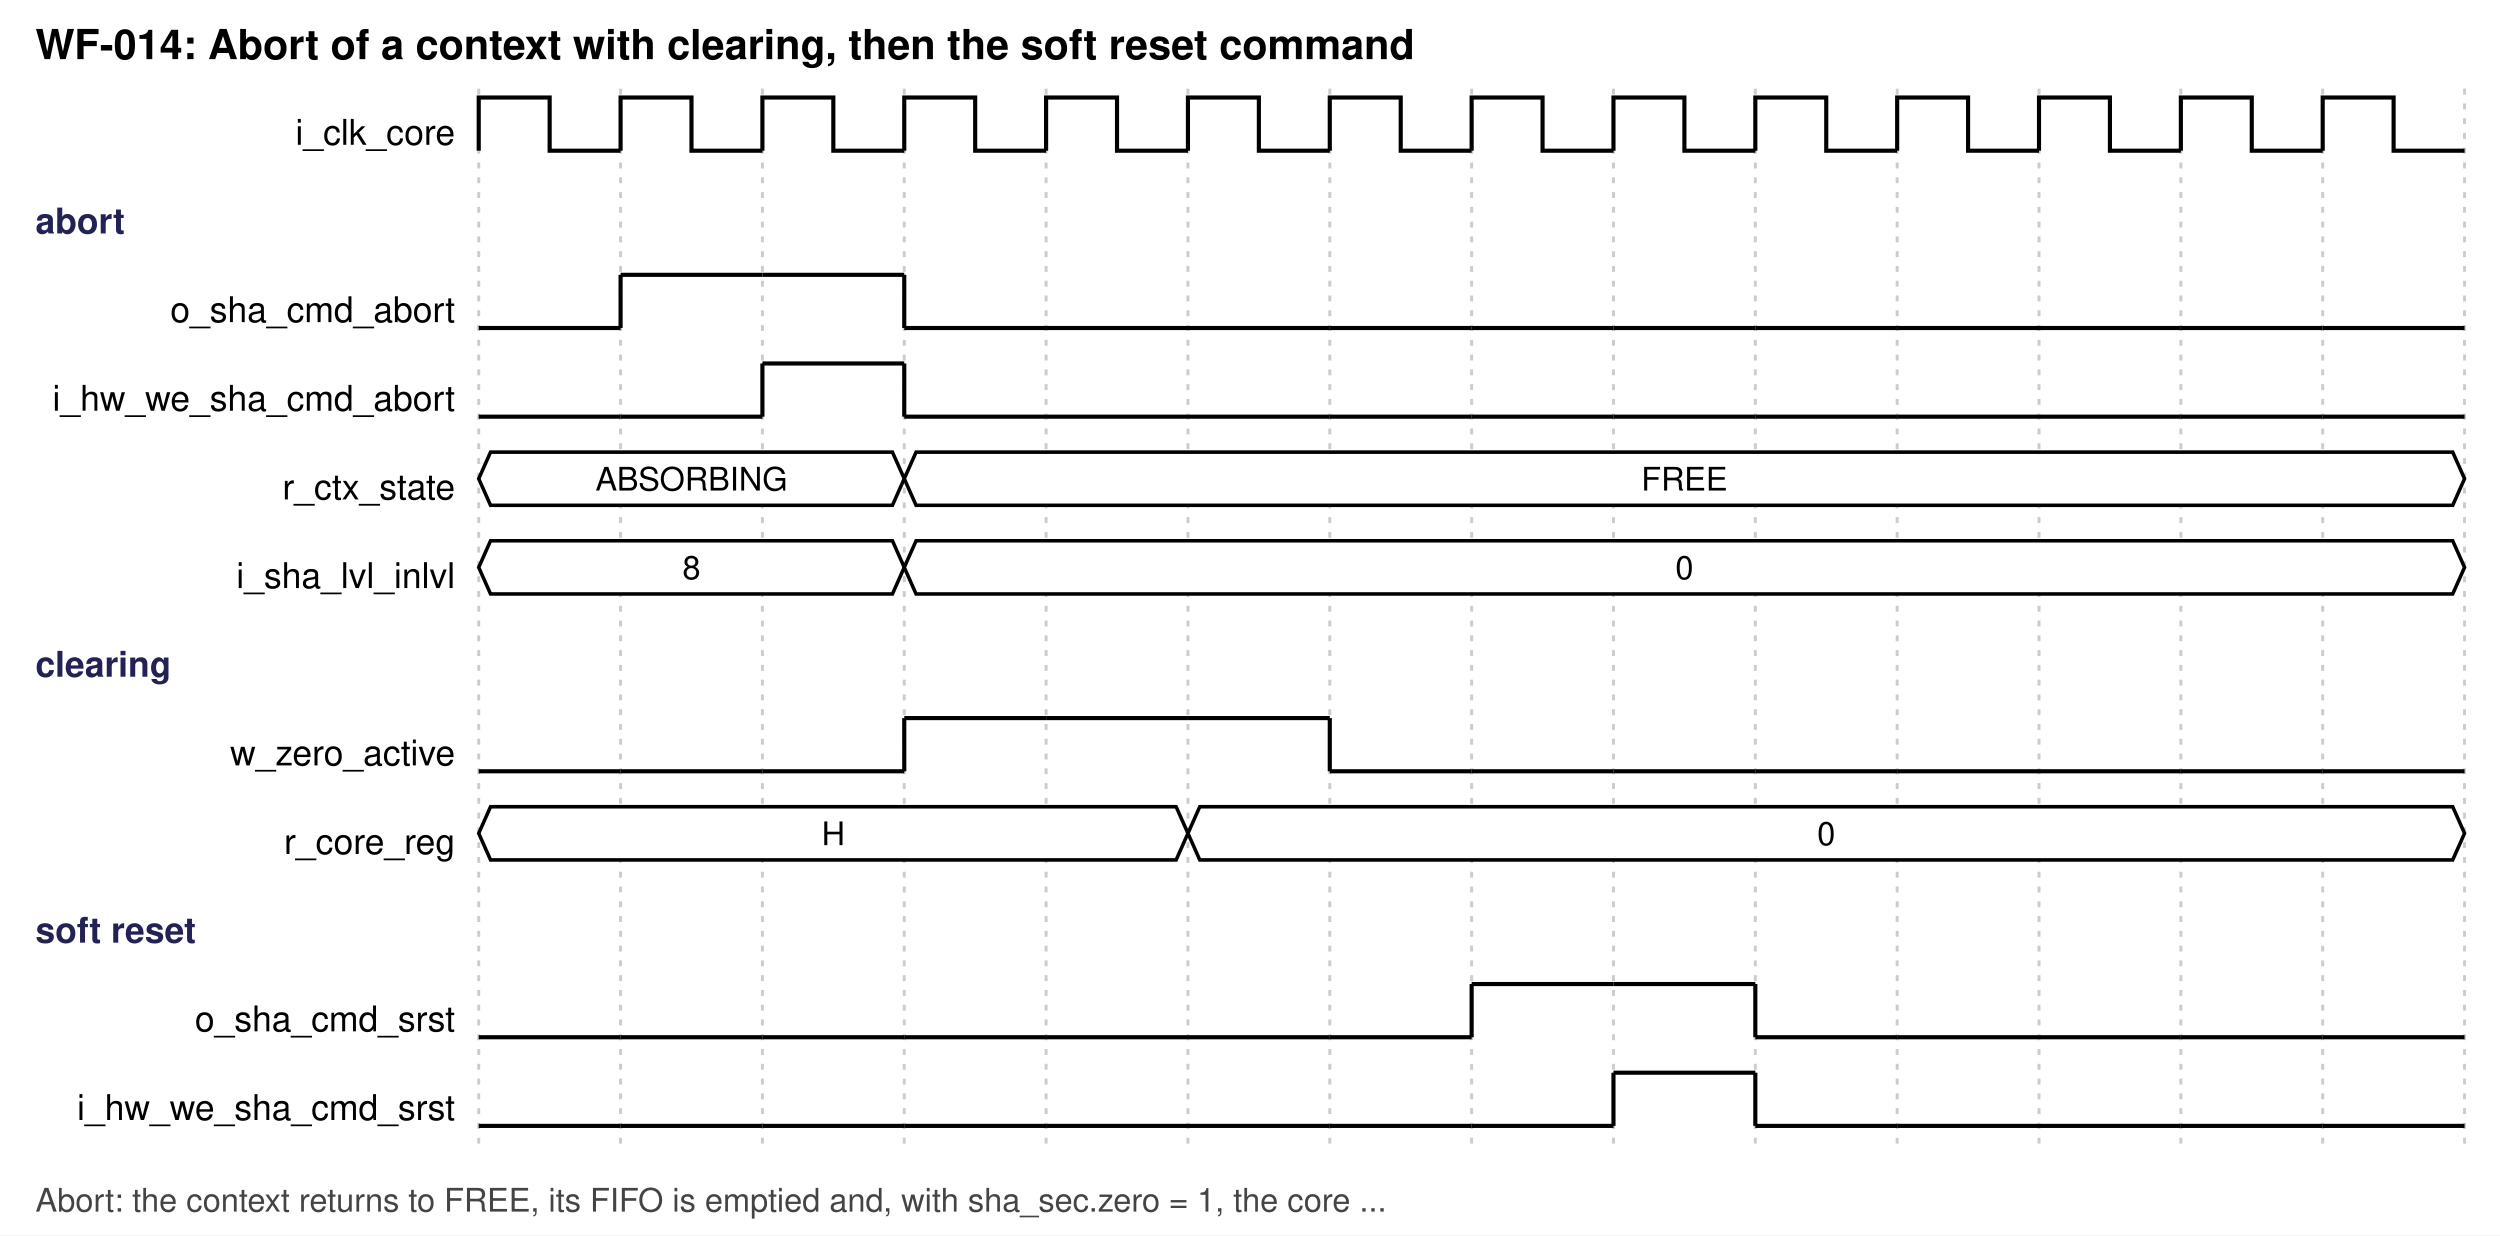
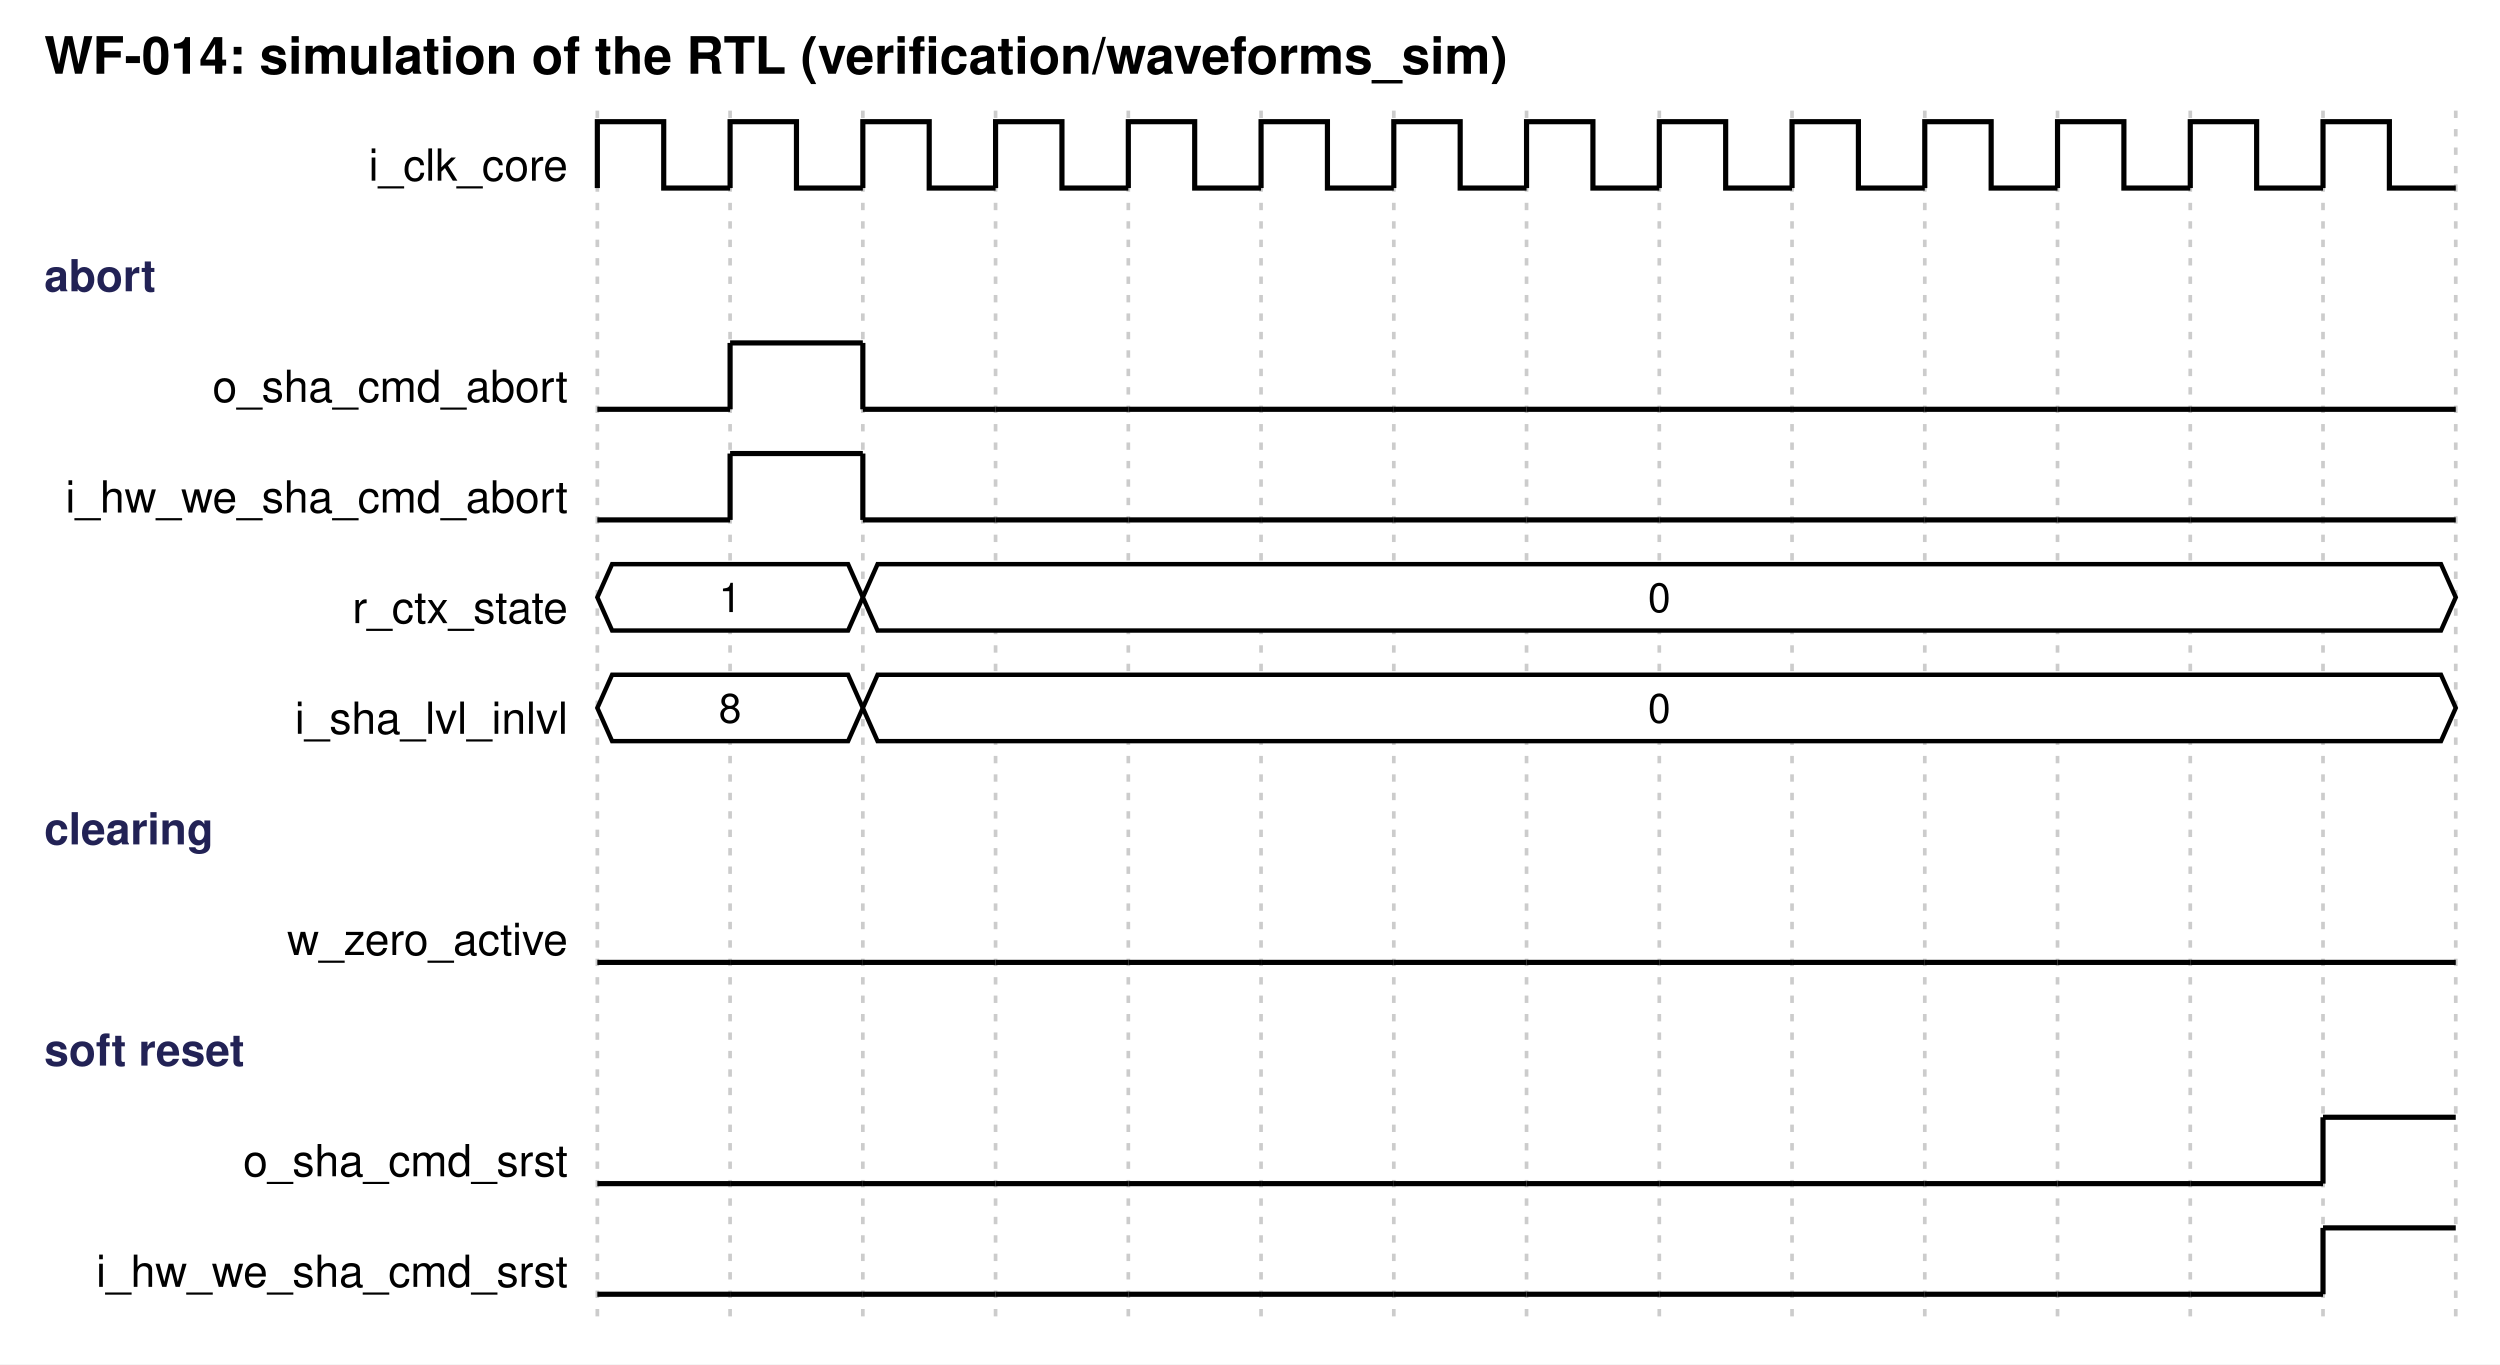
- <svg xmlns="http://www.w3.org/2000/svg" width="846" height="418" viewBox="0 0 846 418" font-family="Helvetica,Arial,sans-serif">
+ <svg xmlns="http://www.w3.org/2000/svg" width="678" height="370" viewBox="0 0 678 370" font-family="Helvetica,Arial,sans-serif">
  <rect width="100%" height="100%" fill="#fff" />
-   <text x="12" y="20" font-size="14" font-weight="bold">WF-014: Abort of a context with clearing, then the soft reset command</text>
-   <line x1="162" y1="30" x2="162" y2="390" stroke="#ccc" stroke-dasharray="2,3" />
-   <line x1="210" y1="30" x2="210" y2="390" stroke="#ccc" stroke-dasharray="2,3" />
-   <line x1="258" y1="30" x2="258" y2="390" stroke="#ccc" stroke-dasharray="2,3" />
-   <line x1="306" y1="30" x2="306" y2="390" stroke="#ccc" stroke-dasharray="2,3" />
-   <line x1="354" y1="30" x2="354" y2="390" stroke="#ccc" stroke-dasharray="2,3" />
-   <line x1="402" y1="30" x2="402" y2="390" stroke="#ccc" stroke-dasharray="2,3" />
-   <line x1="450" y1="30" x2="450" y2="390" stroke="#ccc" stroke-dasharray="2,3" />
-   <line x1="498" y1="30" x2="498" y2="390" stroke="#ccc" stroke-dasharray="2,3" />
-   <line x1="546" y1="30" x2="546" y2="390" stroke="#ccc" stroke-dasharray="2,3" />
-   <line x1="594" y1="30" x2="594" y2="390" stroke="#ccc" stroke-dasharray="2,3" />
-   <line x1="642" y1="30" x2="642" y2="390" stroke="#ccc" stroke-dasharray="2,3" />
-   <line x1="690" y1="30" x2="690" y2="390" stroke="#ccc" stroke-dasharray="2,3" />
-   <line x1="738" y1="30" x2="738" y2="390" stroke="#ccc" stroke-dasharray="2,3" />
-   <line x1="786" y1="30" x2="786" y2="390" stroke="#ccc" stroke-dasharray="2,3" />
-   <line x1="834" y1="30" x2="834" y2="390" stroke="#ccc" stroke-dasharray="2,3" />
+   <text x="12" y="20" font-size="14" font-weight="bold">WF-014: simulation of the RTL (verification/waveforms_sim)</text>
+   <line x1="162" y1="30" x2="162" y2="360" stroke="#ccc" stroke-dasharray="2,3" />
+   <line x1="198" y1="30" x2="198" y2="360" stroke="#ccc" stroke-dasharray="2,3" />
+   <line x1="234" y1="30" x2="234" y2="360" stroke="#ccc" stroke-dasharray="2,3" />
+   <line x1="270" y1="30" x2="270" y2="360" stroke="#ccc" stroke-dasharray="2,3" />
+   <line x1="306" y1="30" x2="306" y2="360" stroke="#ccc" stroke-dasharray="2,3" />
+   <line x1="342" y1="30" x2="342" y2="360" stroke="#ccc" stroke-dasharray="2,3" />
+   <line x1="378" y1="30" x2="378" y2="360" stroke="#ccc" stroke-dasharray="2,3" />
+   <line x1="414" y1="30" x2="414" y2="360" stroke="#ccc" stroke-dasharray="2,3" />
+   <line x1="450" y1="30" x2="450" y2="360" stroke="#ccc" stroke-dasharray="2,3" />
+   <line x1="486" y1="30" x2="486" y2="360" stroke="#ccc" stroke-dasharray="2,3" />
+   <line x1="522" y1="30" x2="522" y2="360" stroke="#ccc" stroke-dasharray="2,3" />
+   <line x1="558" y1="30" x2="558" y2="360" stroke="#ccc" stroke-dasharray="2,3" />
+   <line x1="594" y1="30" x2="594" y2="360" stroke="#ccc" stroke-dasharray="2,3" />
+   <line x1="630" y1="30" x2="630" y2="360" stroke="#ccc" stroke-dasharray="2,3" />
+   <line x1="666" y1="30" x2="666" y2="360" stroke="#ccc" stroke-dasharray="2,3" />
  <text x="154" y="49" font-size="12" text-anchor="end">i_clk_core</text>
-   <polyline points="162.0,51.0 162.0,33.0 186.0,33.0 186.0,51.0 210.0,51.0" stroke="#000" stroke-width="1.4" fill="none" />
-   <polyline points="210.0,51.0 210.0,33.0 234.0,33.0 234.0,51.0 258.0,51.0" stroke="#000" stroke-width="1.4" fill="none" />
-   <polyline points="258.0,51.0 258.0,33.0 282.0,33.0 282.0,51.0 306.0,51.0" stroke="#000" stroke-width="1.4" fill="none" />
-   <polyline points="306.0,51.0 306.0,33.0 330.0,33.0 330.0,51.0 354.0,51.0" stroke="#000" stroke-width="1.4" fill="none" />
-   <polyline points="354.0,51.0 354.0,33.0 378.0,33.0 378.0,51.0 402.0,51.0" stroke="#000" stroke-width="1.4" fill="none" />
-   <polyline points="402.0,51.0 402.0,33.0 426.0,33.0 426.0,51.0 450.0,51.0" stroke="#000" stroke-width="1.4" fill="none" />
-   <polyline points="450.0,51.0 450.0,33.0 474.0,33.0 474.0,51.0 498.0,51.0" stroke="#000" stroke-width="1.4" fill="none" />
-   <polyline points="498.0,51.0 498.0,33.0 522.0,33.0 522.0,51.0 546.0,51.0" stroke="#000" stroke-width="1.4" fill="none" />
-   <polyline points="546.0,51.0 546.0,33.0 570.0,33.0 570.0,51.0 594.0,51.0" stroke="#000" stroke-width="1.4" fill="none" />
-   <polyline points="594.0,51.0 594.0,33.0 618.0,33.0 618.0,51.0 642.0,51.0" stroke="#000" stroke-width="1.4" fill="none" />
-   <polyline points="642.0,51.0 642.0,33.0 666.0,33.0 666.0,51.0 690.0,51.0" stroke="#000" stroke-width="1.4" fill="none" />
-   <polyline points="690.0,51.0 690.0,33.0 714.0,33.0 714.0,51.0 738.0,51.0" stroke="#000" stroke-width="1.4" fill="none" />
-   <polyline points="738.0,51.0 738.0,33.0 762.0,33.0 762.0,51.0 786.0,51.0" stroke="#000" stroke-width="1.4" fill="none" />
-   <polyline points="786.0,51.0 786.0,33.0 810.0,33.0 810.0,51.0 834.0,51.0" stroke="#000" stroke-width="1.4" fill="none" />
+   <polyline points="162.0,51.0 162.0,33.0 180.0,33.0 180.0,51.0 198.0,51.0" stroke="#000" stroke-width="1.4" fill="none" />
+   <polyline points="198.0,51.0 198.0,33.0 216.0,33.0 216.0,51.0 234.0,51.0" stroke="#000" stroke-width="1.4" fill="none" />
+   <polyline points="234.0,51.0 234.0,33.0 252.0,33.0 252.0,51.0 270.0,51.0" stroke="#000" stroke-width="1.4" fill="none" />
+   <polyline points="270.0,51.0 270.0,33.0 288.0,33.0 288.0,51.0 306.0,51.0" stroke="#000" stroke-width="1.4" fill="none" />
+   <polyline points="306.0,51.0 306.0,33.0 324.0,33.0 324.0,51.0 342.0,51.0" stroke="#000" stroke-width="1.4" fill="none" />
+   <polyline points="342.0,51.0 342.0,33.0 360.0,33.0 360.0,51.0 378.0,51.0" stroke="#000" stroke-width="1.4" fill="none" />
+   <polyline points="378.0,51.0 378.0,33.0 396.0,33.0 396.0,51.0 414.0,51.0" stroke="#000" stroke-width="1.4" fill="none" />
+   <polyline points="414.0,51.0 414.0,33.0 432.0,33.0 432.0,51.0 450.0,51.0" stroke="#000" stroke-width="1.4" fill="none" />
+   <polyline points="450.0,51.0 450.0,33.0 468.0,33.0 468.0,51.0 486.0,51.0" stroke="#000" stroke-width="1.4" fill="none" />
+   <polyline points="486.0,51.0 486.0,33.0 504.0,33.0 504.0,51.0 522.0,51.0" stroke="#000" stroke-width="1.4" fill="none" />
+   <polyline points="522.0,51.0 522.0,33.0 540.0,33.0 540.0,51.0 558.0,51.0" stroke="#000" stroke-width="1.4" fill="none" />
+   <polyline points="558.0,51.0 558.0,33.0 576.0,33.0 576.0,51.0 594.0,51.0" stroke="#000" stroke-width="1.4" fill="none" />
+   <polyline points="594.0,51.0 594.0,33.0 612.0,33.0 612.0,51.0 630.0,51.0" stroke="#000" stroke-width="1.4" fill="none" />
+   <polyline points="630.0,51.0 630.0,33.0 648.0,33.0 648.0,51.0 666.0,51.0" stroke="#000" stroke-width="1.4" fill="none" />
  <text x="12" y="79" font-size="12" font-weight="bold" fill="#225">abort</text>
  <text x="154" y="109" font-size="12" text-anchor="end">o_sha_cmd_abort</text>
-   <polyline points="162.0,111.0 210.0,111.0" stroke="#000" stroke-width="1.4" fill="none" />
-   <polyline points="210.0,111.0 210.0,93.0" stroke="#000" stroke-width="1.4" fill="none" />
-   <polyline points="210.0,93.0 258.0,93.0" stroke="#000" stroke-width="1.4" fill="none" />
-   <polyline points="258.0,93.0 306.0,93.0" stroke="#000" stroke-width="1.4" fill="none" />
-   <polyline points="306.0,93.0 306.0,111.0" stroke="#000" stroke-width="1.4" fill="none" />
-   <polyline points="306.0,111.0 354.0,111.0" stroke="#000" stroke-width="1.4" fill="none" />
-   <polyline points="354.0,111.0 402.0,111.0" stroke="#000" stroke-width="1.4" fill="none" />
-   <polyline points="402.0,111.0 450.0,111.0" stroke="#000" stroke-width="1.4" fill="none" />
-   <polyline points="450.0,111.0 498.0,111.0" stroke="#000" stroke-width="1.4" fill="none" />
-   <polyline points="498.0,111.0 546.0,111.0" stroke="#000" stroke-width="1.4" fill="none" />
-   <polyline points="546.0,111.0 594.0,111.0" stroke="#000" stroke-width="1.4" fill="none" />
-   <polyline points="594.0,111.0 642.0,111.0" stroke="#000" stroke-width="1.4" fill="none" />
-   <polyline points="642.0,111.0 690.0,111.0" stroke="#000" stroke-width="1.4" fill="none" />
-   <polyline points="690.0,111.0 738.0,111.0" stroke="#000" stroke-width="1.4" fill="none" />
-   <polyline points="738.0,111.0 786.0,111.0" stroke="#000" stroke-width="1.4" fill="none" />
-   <polyline points="786.0,111.0 834.0,111.0" stroke="#000" stroke-width="1.4" fill="none" />
+   <polyline points="162.0,111.0 198.0,111.0" stroke="#000" stroke-width="1.4" fill="none" />
+   <polyline points="198.0,111.0 198.0,93.0" stroke="#000" stroke-width="1.4" fill="none" />
+   <polyline points="198.0,93.0 234.0,93.0" stroke="#000" stroke-width="1.4" fill="none" />
+   <polyline points="234.0,93.0 234.0,111.0" stroke="#000" stroke-width="1.4" fill="none" />
+   <polyline points="234.0,111.0 270.0,111.0" stroke="#000" stroke-width="1.4" fill="none" />
+   <polyline points="270.0,111.0 306.0,111.0" stroke="#000" stroke-width="1.4" fill="none" />
+   <polyline points="306.0,111.0 342.0,111.0" stroke="#000" stroke-width="1.4" fill="none" />
+   <polyline points="342.0,111.0 378.0,111.0" stroke="#000" stroke-width="1.4" fill="none" />
+   <polyline points="378.0,111.0 414.0,111.0" stroke="#000" stroke-width="1.4" fill="none" />
+   <polyline points="414.0,111.0 450.0,111.0" stroke="#000" stroke-width="1.4" fill="none" />
+   <polyline points="450.0,111.0 486.0,111.0" stroke="#000" stroke-width="1.4" fill="none" />
+   <polyline points="486.0,111.0 522.0,111.0" stroke="#000" stroke-width="1.4" fill="none" />
+   <polyline points="522.0,111.0 558.0,111.0" stroke="#000" stroke-width="1.4" fill="none" />
+   <polyline points="558.0,111.0 594.0,111.0" stroke="#000" stroke-width="1.4" fill="none" />
+   <polyline points="594.0,111.0 630.0,111.0" stroke="#000" stroke-width="1.4" fill="none" />
+   <polyline points="630.0,111.0 666.0,111.0" stroke="#000" stroke-width="1.4" fill="none" />
  <text x="154" y="139" font-size="12" text-anchor="end">i_hw_we_sha_cmd_abort</text>
-   <polyline points="162.0,141.0 210.0,141.0" stroke="#000" stroke-width="1.4" fill="none" />
-   <polyline points="210.0,141.0 258.0,141.0" stroke="#000" stroke-width="1.4" fill="none" />
-   <polyline points="258.0,141.0 258.0,123.0" stroke="#000" stroke-width="1.4" fill="none" />
-   <polyline points="258.0,123.0 306.0,123.0" stroke="#000" stroke-width="1.4" fill="none" />
-   <polyline points="306.0,123.0 306.0,141.0" stroke="#000" stroke-width="1.4" fill="none" />
-   <polyline points="306.0,141.0 354.0,141.0" stroke="#000" stroke-width="1.4" fill="none" />
-   <polyline points="354.0,141.0 402.0,141.0" stroke="#000" stroke-width="1.4" fill="none" />
-   <polyline points="402.0,141.0 450.0,141.0" stroke="#000" stroke-width="1.4" fill="none" />
-   <polyline points="450.0,141.0 498.0,141.0" stroke="#000" stroke-width="1.4" fill="none" />
-   <polyline points="498.0,141.0 546.0,141.0" stroke="#000" stroke-width="1.4" fill="none" />
-   <polyline points="546.0,141.0 594.0,141.0" stroke="#000" stroke-width="1.4" fill="none" />
-   <polyline points="594.0,141.0 642.0,141.0" stroke="#000" stroke-width="1.4" fill="none" />
-   <polyline points="642.0,141.0 690.0,141.0" stroke="#000" stroke-width="1.4" fill="none" />
-   <polyline points="690.0,141.0 738.0,141.0" stroke="#000" stroke-width="1.4" fill="none" />
-   <polyline points="738.0,141.0 786.0,141.0" stroke="#000" stroke-width="1.4" fill="none" />
-   <polyline points="786.0,141.0 834.0,141.0" stroke="#000" stroke-width="1.4" fill="none" />
+   <polyline points="162.0,141.0 198.0,141.0" stroke="#000" stroke-width="1.4" fill="none" />
+   <polyline points="198.0,141.0 198.0,123.0" stroke="#000" stroke-width="1.4" fill="none" />
+   <polyline points="198.0,123.0 234.0,123.0" stroke="#000" stroke-width="1.4" fill="none" />
+   <polyline points="234.0,123.0 234.0,141.0" stroke="#000" stroke-width="1.4" fill="none" />
+   <polyline points="234.0,141.0 270.0,141.0" stroke="#000" stroke-width="1.4" fill="none" />
+   <polyline points="270.0,141.0 306.0,141.0" stroke="#000" stroke-width="1.4" fill="none" />
+   <polyline points="306.0,141.0 342.0,141.0" stroke="#000" stroke-width="1.4" fill="none" />
+   <polyline points="342.0,141.0 378.0,141.0" stroke="#000" stroke-width="1.4" fill="none" />
+   <polyline points="378.0,141.0 414.0,141.0" stroke="#000" stroke-width="1.4" fill="none" />
+   <polyline points="414.0,141.0 450.0,141.0" stroke="#000" stroke-width="1.4" fill="none" />
+   <polyline points="450.0,141.0 486.0,141.0" stroke="#000" stroke-width="1.4" fill="none" />
+   <polyline points="486.0,141.0 522.0,141.0" stroke="#000" stroke-width="1.4" fill="none" />
+   <polyline points="522.0,141.0 558.0,141.0" stroke="#000" stroke-width="1.4" fill="none" />
+   <polyline points="558.0,141.0 594.0,141.0" stroke="#000" stroke-width="1.4" fill="none" />
+   <polyline points="594.0,141.0 630.0,141.0" stroke="#000" stroke-width="1.4" fill="none" />
+   <polyline points="630.0,141.0 666.0,141.0" stroke="#000" stroke-width="1.4" fill="none" />
  <text x="154" y="169" font-size="12" text-anchor="end">r_ctx_state</text>
-   <polygon points="166.0,153.0 302.0,153.0 306.0,162.0 302.0,171.0 166.0,171.0 162.0,162.0" fill="#ffffff" stroke="#000" stroke-width="1.2" />
-   <text x="234.0" y="166.0" text-anchor="middle" font-size="11">ABSORBING</text>
-   <polygon points="310.0,153.0 830.0,153.0 834.0,162.0 830.0,171.0 310.0,171.0 306.0,162.0" fill="#ffffff" stroke="#000" stroke-width="1.2" />
-   <text x="570.0" y="166.0" text-anchor="middle" font-size="11">FREE</text>
+   <polygon points="166.0,153.0 230.0,153.0 234.0,162.0 230.0,171.0 166.0,171.0 162.0,162.0" fill="#ffffff" stroke="#000" stroke-width="1.2" />
+   <text x="198.0" y="166.0" text-anchor="middle" font-size="11">1</text>
+   <polygon points="238.0,153.0 662.0,153.0 666.0,162.0 662.0,171.0 238.0,171.0 234.0,162.0" fill="#ffffff" stroke="#000" stroke-width="1.2" />
+   <text x="450.0" y="166.0" text-anchor="middle" font-size="11">0</text>
  <text x="154" y="199" font-size="12" text-anchor="end">i_sha_lvl_inlvl</text>
-   <polygon points="166.0,183.0 302.0,183.0 306.0,192.0 302.0,201.0 166.0,201.0 162.0,192.0" fill="#ffffff" stroke="#000" stroke-width="1.2" />
-   <text x="234.0" y="196.0" text-anchor="middle" font-size="11">8</text>
-   <polygon points="310.0,183.0 830.0,183.0 834.0,192.0 830.0,201.0 310.0,201.0 306.0,192.0" fill="#ffffff" stroke="#000" stroke-width="1.2" />
-   <text x="570.0" y="196.0" text-anchor="middle" font-size="11">0</text>
+   <polygon points="166.0,183.0 230.0,183.0 234.0,192.0 230.0,201.0 166.0,201.0 162.0,192.0" fill="#ffffff" stroke="#000" stroke-width="1.2" />
+   <text x="198.0" y="196.0" text-anchor="middle" font-size="11">8</text>
+   <polygon points="238.0,183.0 662.0,183.0 666.0,192.0 662.0,201.0 238.0,201.0 234.0,192.0" fill="#ffffff" stroke="#000" stroke-width="1.2" />
+   <text x="450.0" y="196.0" text-anchor="middle" font-size="11">0</text>
  <text x="12" y="229" font-size="12" font-weight="bold" fill="#225">clearing</text>
  <text x="154" y="259" font-size="12" text-anchor="end">w_zero_active</text>
-   <polyline points="162.0,261.0 210.0,261.0" stroke="#000" stroke-width="1.4" fill="none" />
-   <polyline points="210.0,261.0 258.0,261.0" stroke="#000" stroke-width="1.4" fill="none" />
-   <polyline points="258.0,261.0 306.0,261.0" stroke="#000" stroke-width="1.4" fill="none" />
-   <polyline points="306.0,261.0 306.0,243.0" stroke="#000" stroke-width="1.4" fill="none" />
-   <polyline points="306.0,243.0 354.0,243.0" stroke="#000" stroke-width="1.4" fill="none" />
-   <polyline points="354.0,243.0 402.0,243.0" stroke="#000" stroke-width="1.4" fill="none" />
-   <polyline points="402.0,243.0 450.0,243.0" stroke="#000" stroke-width="1.4" fill="none" />
-   <polyline points="450.0,243.0 450.0,261.0" stroke="#000" stroke-width="1.4" fill="none" />
-   <polyline points="450.0,261.0 498.0,261.0" stroke="#000" stroke-width="1.4" fill="none" />
-   <polyline points="498.0,261.0 546.0,261.0" stroke="#000" stroke-width="1.4" fill="none" />
-   <polyline points="546.0,261.0 594.0,261.0" stroke="#000" stroke-width="1.4" fill="none" />
-   <polyline points="594.0,261.0 642.0,261.0" stroke="#000" stroke-width="1.4" fill="none" />
-   <polyline points="642.0,261.0 690.0,261.0" stroke="#000" stroke-width="1.4" fill="none" />
-   <polyline points="690.0,261.0 738.0,261.0" stroke="#000" stroke-width="1.4" fill="none" />
-   <polyline points="738.0,261.0 786.0,261.0" stroke="#000" stroke-width="1.4" fill="none" />
-   <polyline points="786.0,261.0 834.0,261.0" stroke="#000" stroke-width="1.4" fill="none" />
-   <text x="154" y="289" font-size="12" text-anchor="end">r_core_reg</text>
-   <polygon points="166.0,273.0 398.0,273.0 402.0,282.0 398.0,291.0 166.0,291.0 162.0,282.0" fill="#ffffff" stroke="#000" stroke-width="1.2" />
-   <text x="282.0" y="286.0" text-anchor="middle" font-size="11">H</text>
-   <polygon points="406.0,273.0 830.0,273.0 834.0,282.0 830.0,291.0 406.0,291.0 402.0,282.0" fill="#ffffff" stroke="#000" stroke-width="1.2" />
-   <text x="618.0" y="286.0" text-anchor="middle" font-size="11">0</text>
-   <text x="12" y="319" font-size="12" font-weight="bold" fill="#225">soft reset</text>
-   <text x="154" y="349" font-size="12" text-anchor="end">o_sha_cmd_srst</text>
-   <polyline points="162.0,351.0 210.0,351.0" stroke="#000" stroke-width="1.4" fill="none" />
-   <polyline points="210.0,351.0 258.0,351.0" stroke="#000" stroke-width="1.4" fill="none" />
-   <polyline points="258.0,351.0 306.0,351.0" stroke="#000" stroke-width="1.4" fill="none" />
-   <polyline points="306.0,351.0 354.0,351.0" stroke="#000" stroke-width="1.4" fill="none" />
-   <polyline points="354.0,351.0 402.0,351.0" stroke="#000" stroke-width="1.4" fill="none" />
-   <polyline points="402.0,351.0 450.0,351.0" stroke="#000" stroke-width="1.4" fill="none" />
-   <polyline points="450.0,351.0 498.0,351.0" stroke="#000" stroke-width="1.4" fill="none" />
-   <polyline points="498.0,351.0 498.0,333.0" stroke="#000" stroke-width="1.4" fill="none" />
-   <polyline points="498.0,333.0 546.0,333.0" stroke="#000" stroke-width="1.4" fill="none" />
-   <polyline points="546.0,333.0 594.0,333.0" stroke="#000" stroke-width="1.4" fill="none" />
-   <polyline points="594.0,333.0 594.0,351.0" stroke="#000" stroke-width="1.4" fill="none" />
-   <polyline points="594.0,351.0 642.0,351.0" stroke="#000" stroke-width="1.4" fill="none" />
-   <polyline points="642.0,351.0 690.0,351.0" stroke="#000" stroke-width="1.4" fill="none" />
-   <polyline points="690.0,351.0 738.0,351.0" stroke="#000" stroke-width="1.4" fill="none" />
-   <polyline points="738.0,351.0 786.0,351.0" stroke="#000" stroke-width="1.4" fill="none" />
-   <polyline points="786.0,351.0 834.0,351.0" stroke="#000" stroke-width="1.4" fill="none" />
-   <text x="154" y="379" font-size="12" text-anchor="end">i_hw_we_sha_cmd_srst</text>
-   <polyline points="162.0,381.0 210.0,381.0" stroke="#000" stroke-width="1.4" fill="none" />
-   <polyline points="210.0,381.0 258.0,381.0" stroke="#000" stroke-width="1.4" fill="none" />
-   <polyline points="258.0,381.0 306.0,381.0" stroke="#000" stroke-width="1.4" fill="none" />
-   <polyline points="306.0,381.0 354.0,381.0" stroke="#000" stroke-width="1.4" fill="none" />
-   <polyline points="354.0,381.0 402.0,381.0" stroke="#000" stroke-width="1.4" fill="none" />
-   <polyline points="402.0,381.0 450.0,381.0" stroke="#000" stroke-width="1.4" fill="none" />
-   <polyline points="450.0,381.0 498.0,381.0" stroke="#000" stroke-width="1.4" fill="none" />
-   <polyline points="498.0,381.0 546.0,381.0" stroke="#000" stroke-width="1.4" fill="none" />
-   <polyline points="546.0,381.0 546.0,363.0" stroke="#000" stroke-width="1.4" fill="none" />
-   <polyline points="546.0,363.0 594.0,363.0" stroke="#000" stroke-width="1.4" fill="none" />
-   <polyline points="594.0,363.0 594.0,381.0" stroke="#000" stroke-width="1.4" fill="none" />
-   <polyline points="594.0,381.0 642.0,381.0" stroke="#000" stroke-width="1.4" fill="none" />
-   <polyline points="642.0,381.0 690.0,381.0" stroke="#000" stroke-width="1.4" fill="none" />
-   <polyline points="690.0,381.0 738.0,381.0" stroke="#000" stroke-width="1.4" fill="none" />
-   <polyline points="738.0,381.0 786.0,381.0" stroke="#000" stroke-width="1.4" fill="none" />
-   <polyline points="786.0,381.0 834.0,381.0" stroke="#000" stroke-width="1.4" fill="none" />
-   <text x="12" y="410" font-size="11" fill="#444">Abort: the context returns to FREE, its FIFO is emptied and, with sha_sec.zero = 1, the core ...</text>
+   <polyline points="162.0,261.0 198.0,261.0" stroke="#000" stroke-width="1.4" fill="none" />
+   <polyline points="198.0,261.0 234.0,261.0" stroke="#000" stroke-width="1.4" fill="none" />
+   <polyline points="234.0,261.0 270.0,261.0" stroke="#000" stroke-width="1.4" fill="none" />
+   <polyline points="270.0,261.0 306.0,261.0" stroke="#000" stroke-width="1.4" fill="none" />
+   <polyline points="306.0,261.0 342.0,261.0" stroke="#000" stroke-width="1.4" fill="none" />
+   <polyline points="342.0,261.0 378.0,261.0" stroke="#000" stroke-width="1.4" fill="none" />
+   <polyline points="378.0,261.0 414.0,261.0" stroke="#000" stroke-width="1.4" fill="none" />
+   <polyline points="414.0,261.0 450.0,261.0" stroke="#000" stroke-width="1.4" fill="none" />
+   <polyline points="450.0,261.0 486.0,261.0" stroke="#000" stroke-width="1.4" fill="none" />
+   <polyline points="486.0,261.0 522.0,261.0" stroke="#000" stroke-width="1.4" fill="none" />
+   <polyline points="522.0,261.0 558.0,261.0" stroke="#000" stroke-width="1.4" fill="none" />
+   <polyline points="558.0,261.0 594.0,261.0" stroke="#000" stroke-width="1.4" fill="none" />
+   <polyline points="594.0,261.0 630.0,261.0" stroke="#000" stroke-width="1.4" fill="none" />
+   <polyline points="630.0,261.0 666.0,261.0" stroke="#000" stroke-width="1.4" fill="none" />
+   <text x="12" y="289" font-size="12" font-weight="bold" fill="#225">soft reset</text>
+   <text x="154" y="319" font-size="12" text-anchor="end">o_sha_cmd_srst</text>
+   <polyline points="162.0,321.0 198.0,321.0" stroke="#000" stroke-width="1.4" fill="none" />
+   <polyline points="198.0,321.0 234.0,321.0" stroke="#000" stroke-width="1.4" fill="none" />
+   <polyline points="234.0,321.0 270.0,321.0" stroke="#000" stroke-width="1.4" fill="none" />
+   <polyline points="270.0,321.0 306.0,321.0" stroke="#000" stroke-width="1.4" fill="none" />
+   <polyline points="306.0,321.0 342.0,321.0" stroke="#000" stroke-width="1.4" fill="none" />
+   <polyline points="342.0,321.0 378.0,321.0" stroke="#000" stroke-width="1.4" fill="none" />
+   <polyline points="378.0,321.0 414.0,321.0" stroke="#000" stroke-width="1.4" fill="none" />
+   <polyline points="414.0,321.0 450.0,321.0" stroke="#000" stroke-width="1.4" fill="none" />
+   <polyline points="450.0,321.0 486.0,321.0" stroke="#000" stroke-width="1.4" fill="none" />
+   <polyline points="486.0,321.0 522.0,321.0" stroke="#000" stroke-width="1.4" fill="none" />
+   <polyline points="522.0,321.0 558.0,321.0" stroke="#000" stroke-width="1.4" fill="none" />
+   <polyline points="558.0,321.0 594.0,321.0" stroke="#000" stroke-width="1.4" fill="none" />
+   <polyline points="594.0,321.0 630.0,321.0" stroke="#000" stroke-width="1.4" fill="none" />
+   <polyline points="630.0,321.0 630.0,303.0" stroke="#000" stroke-width="1.4" fill="none" />
+   <polyline points="630.0,303.0 666.0,303.0" stroke="#000" stroke-width="1.4" fill="none" />
+   <text x="154" y="349" font-size="12" text-anchor="end">i_hw_we_sha_cmd_srst</text>
+   <polyline points="162.0,351.0 198.0,351.0" stroke="#000" stroke-width="1.4" fill="none" />
+   <polyline points="198.0,351.0 234.0,351.0" stroke="#000" stroke-width="1.4" fill="none" />
+   <polyline points="234.0,351.0 270.0,351.0" stroke="#000" stroke-width="1.4" fill="none" />
+   <polyline points="270.0,351.0 306.0,351.0" stroke="#000" stroke-width="1.4" fill="none" />
+   <polyline points="306.0,351.0 342.0,351.0" stroke="#000" stroke-width="1.4" fill="none" />
+   <polyline points="342.0,351.0 378.0,351.0" stroke="#000" stroke-width="1.4" fill="none" />
+   <polyline points="378.0,351.0 414.0,351.0" stroke="#000" stroke-width="1.4" fill="none" />
+   <polyline points="414.0,351.0 450.0,351.0" stroke="#000" stroke-width="1.4" fill="none" />
+   <polyline points="450.0,351.0 486.0,351.0" stroke="#000" stroke-width="1.4" fill="none" />
+   <polyline points="486.0,351.0 522.0,351.0" stroke="#000" stroke-width="1.4" fill="none" />
+   <polyline points="522.0,351.0 558.0,351.0" stroke="#000" stroke-width="1.4" fill="none" />
+   <polyline points="558.0,351.0 594.0,351.0" stroke="#000" stroke-width="1.4" fill="none" />
+   <polyline points="594.0,351.0 630.0,351.0" stroke="#000" stroke-width="1.4" fill="none" />
+   <polyline points="630.0,351.0 630.0,333.0" stroke="#000" stroke-width="1.4" fill="none" />
+   <polyline points="630.0,333.0 666.0,333.0" stroke="#000" stroke-width="1.4" fill="none" />
</svg>
